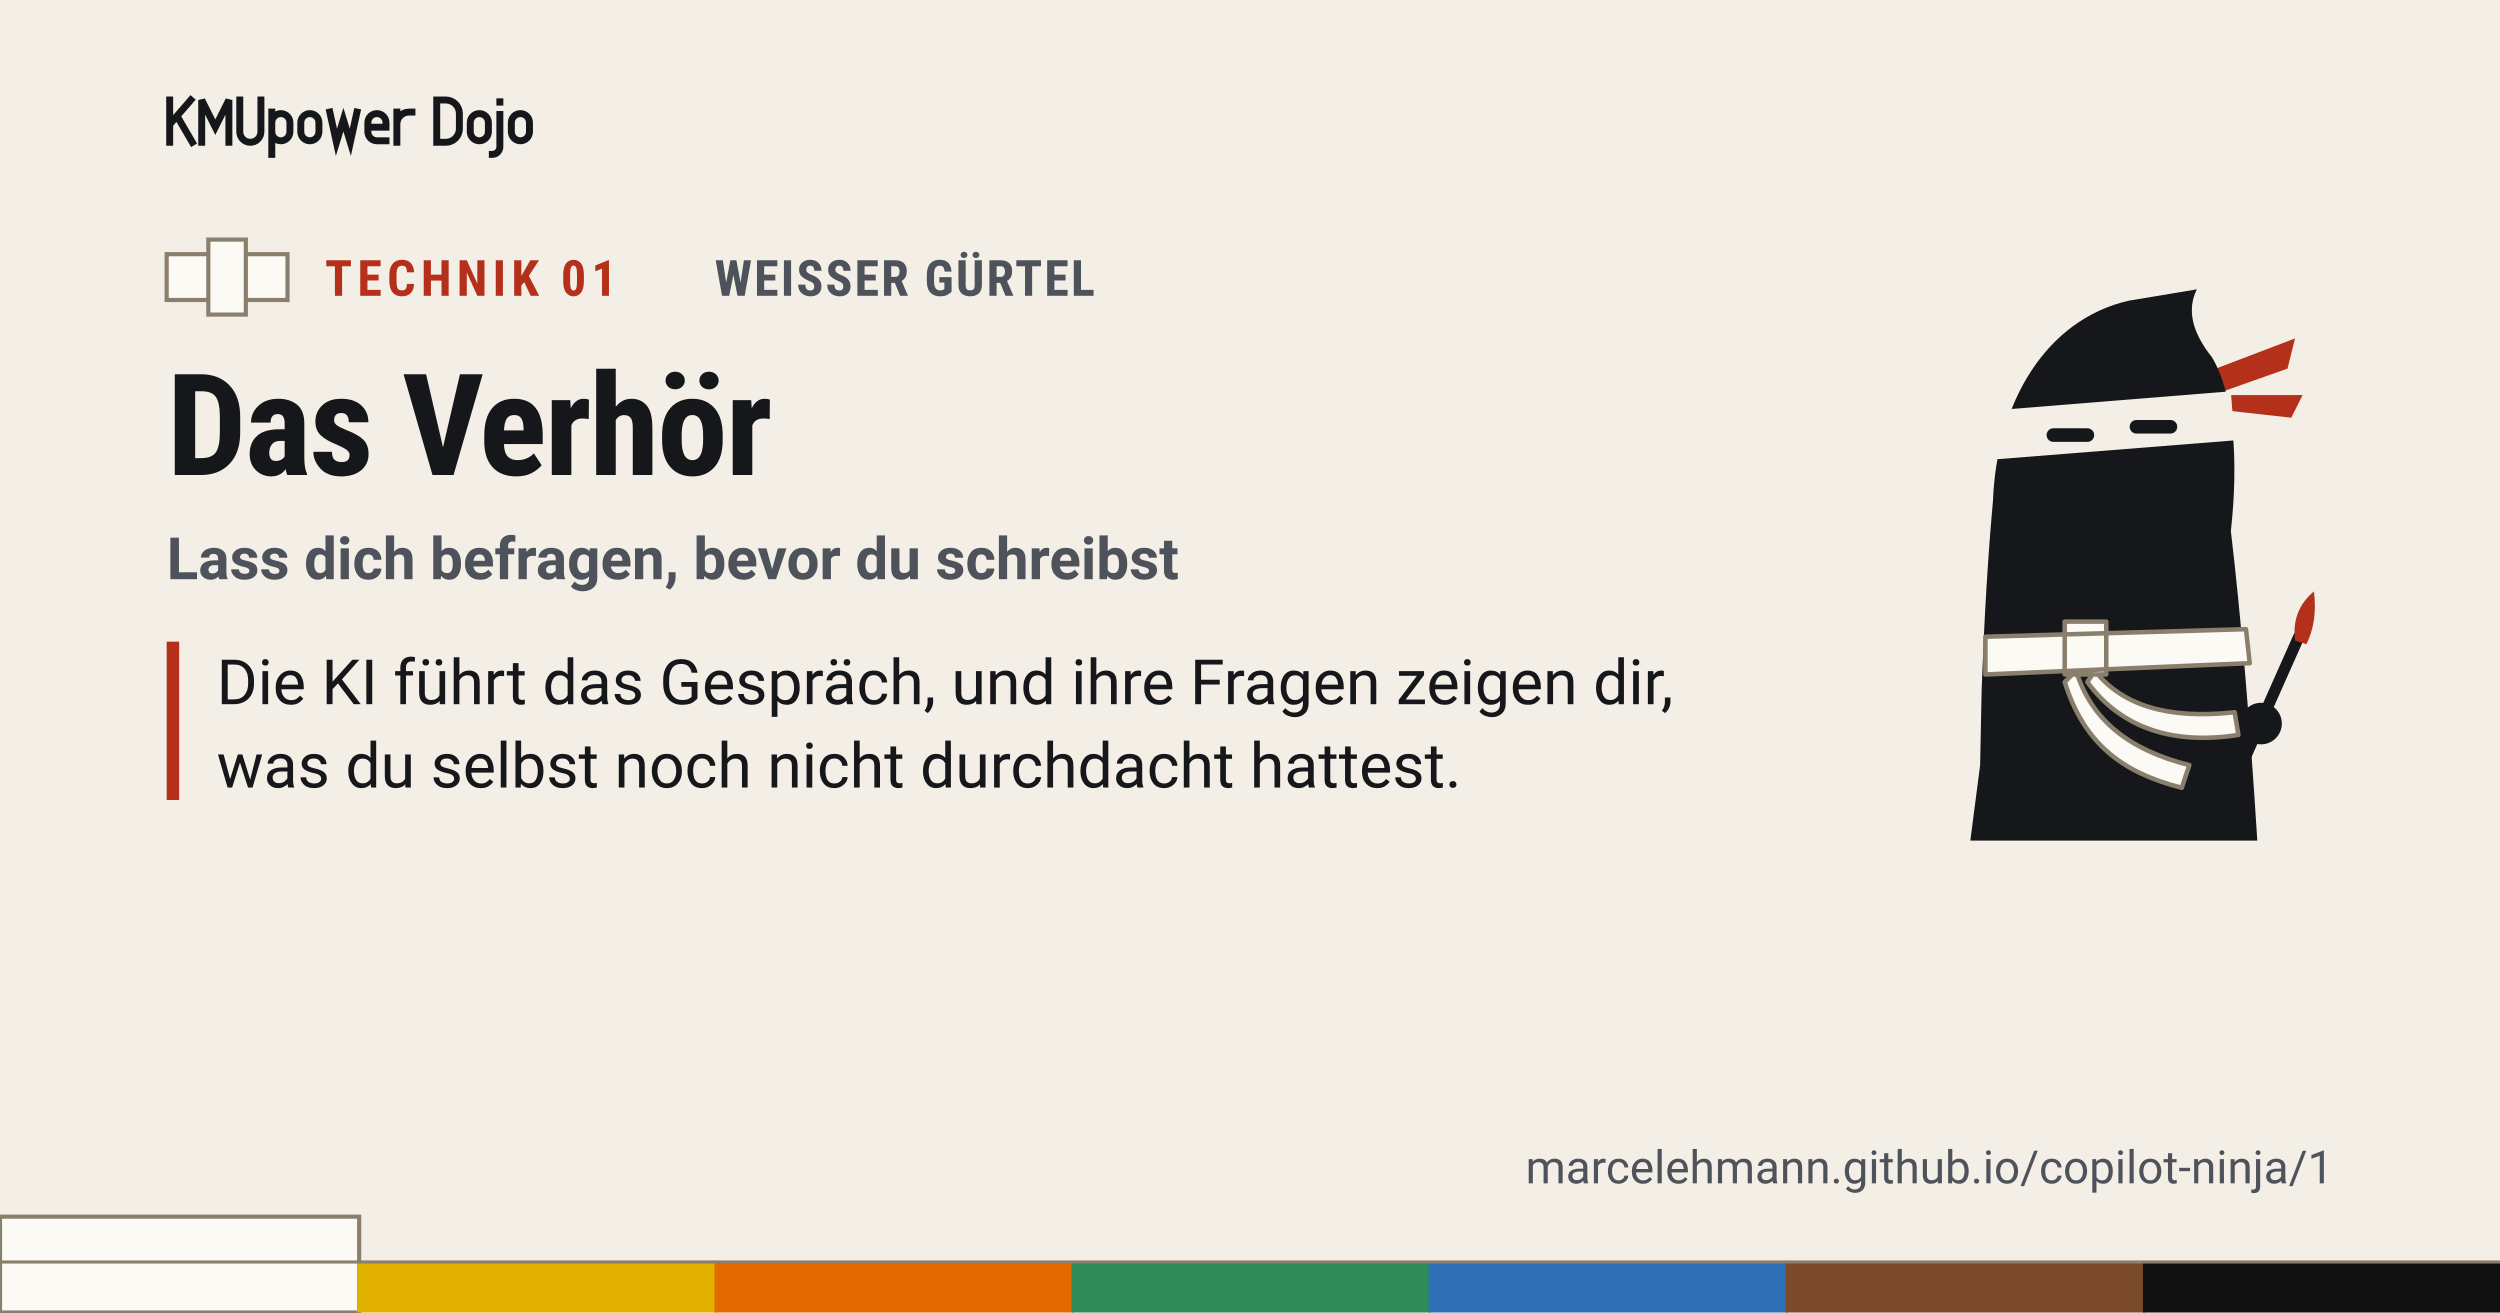
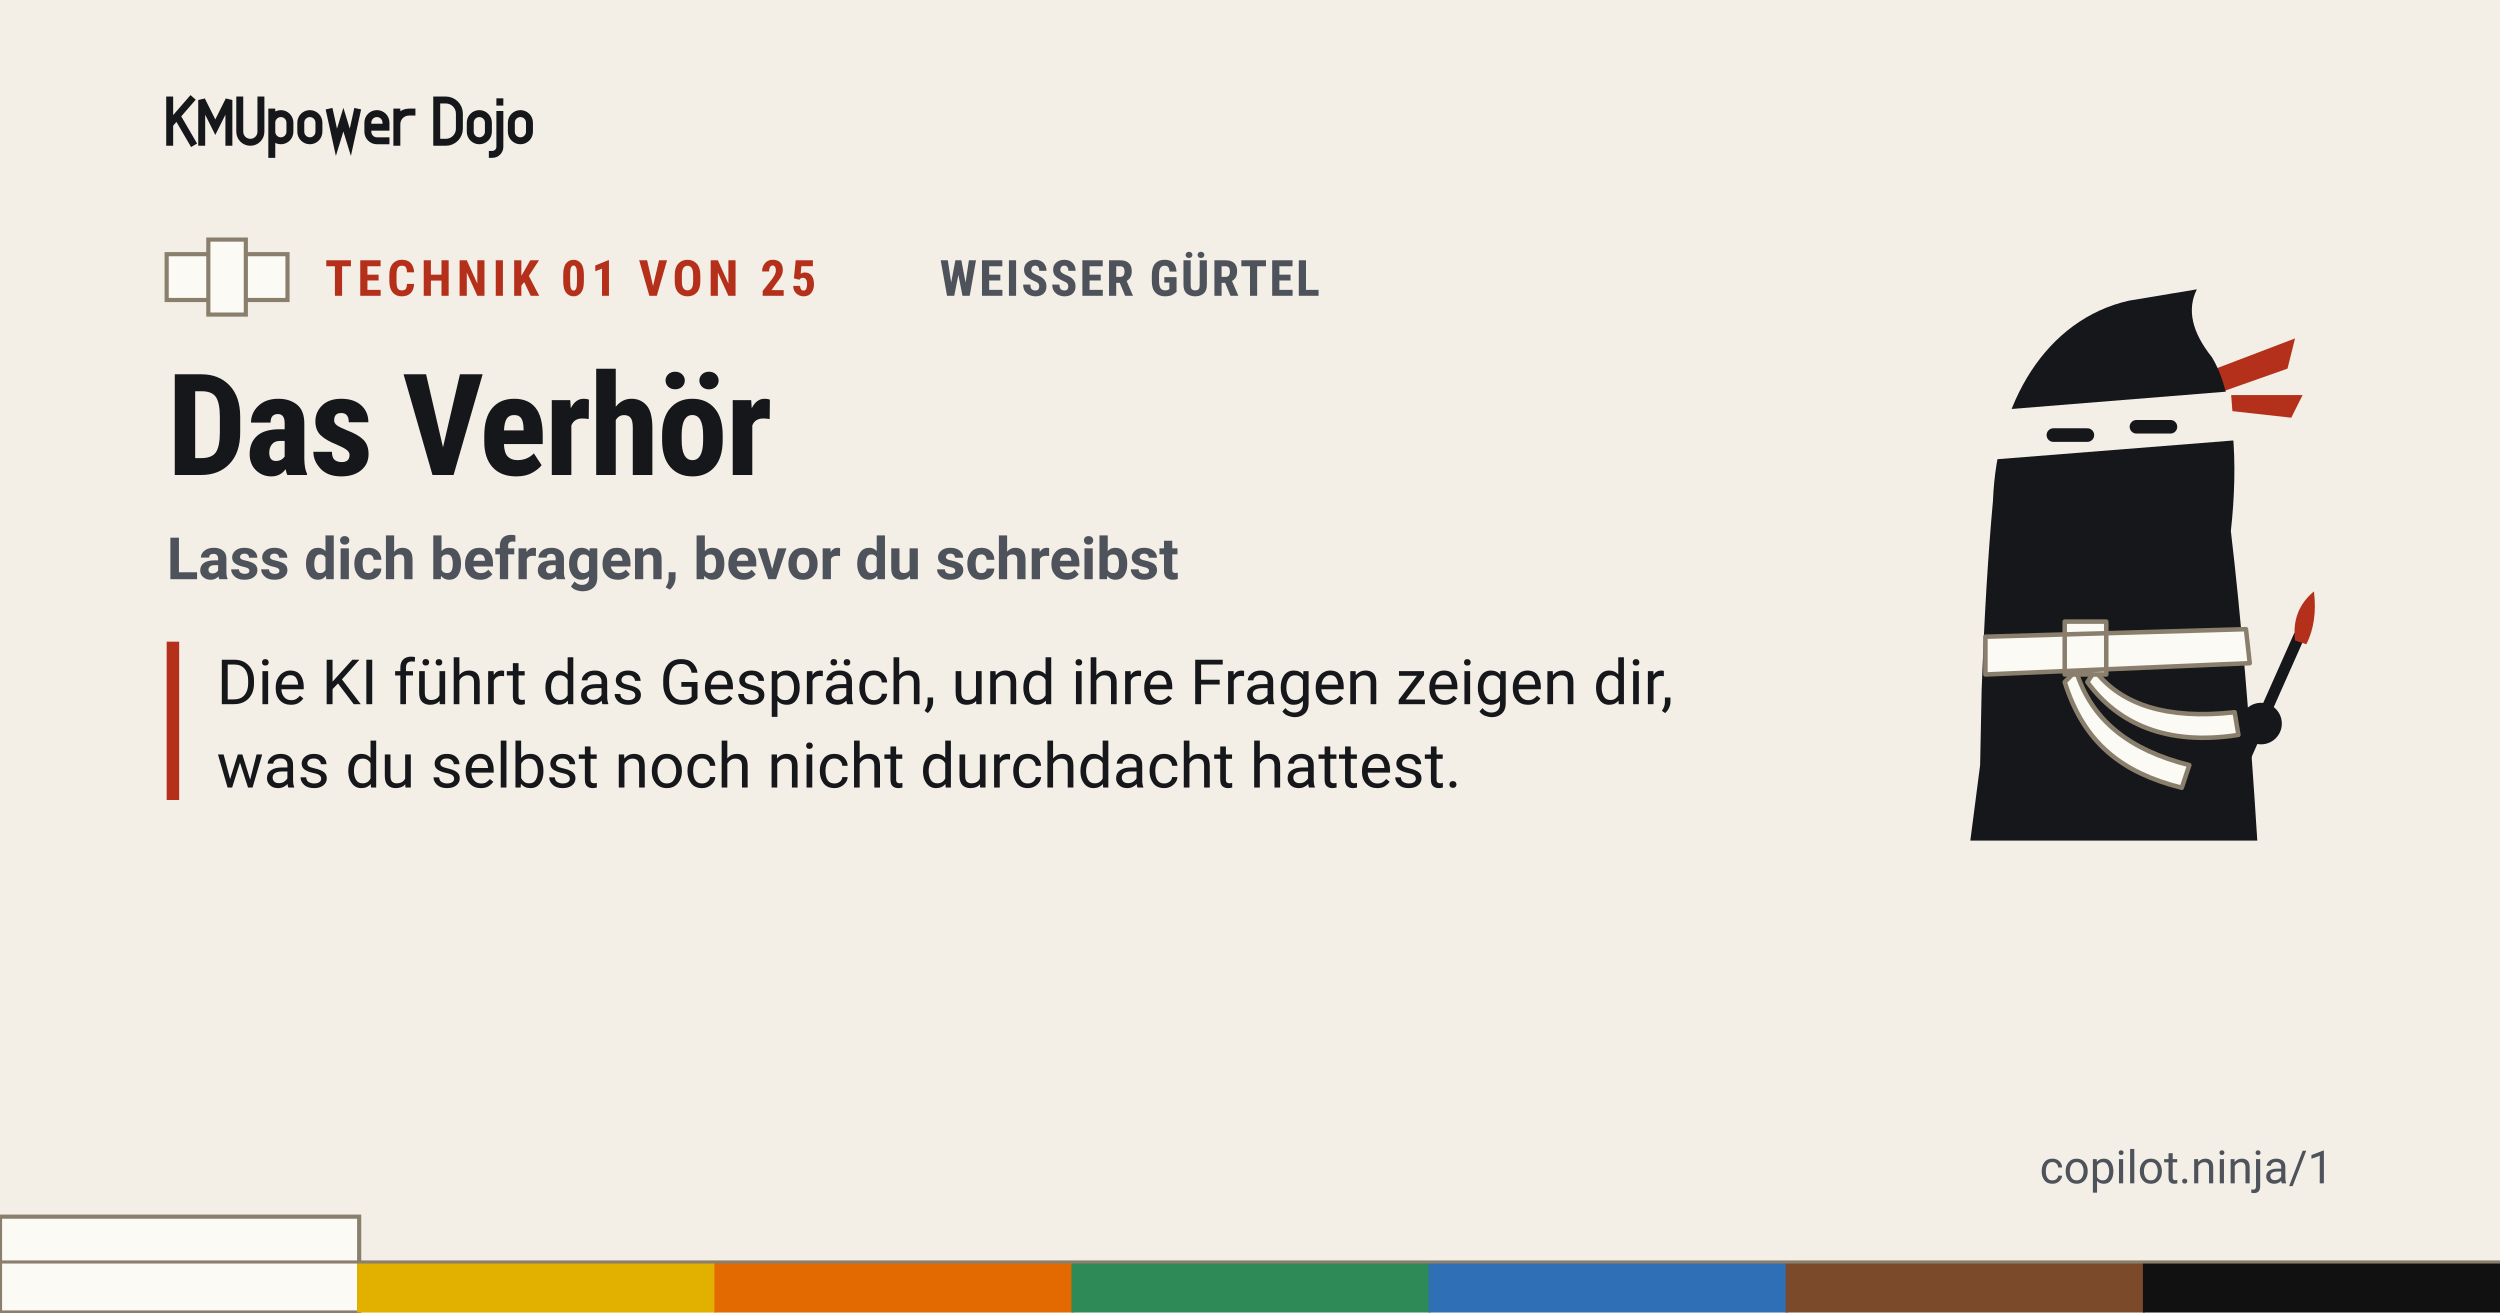
<svg xmlns="http://www.w3.org/2000/svg" width="1200" height="630" viewBox="0 0 1200 630" role="img" aria-label="Technik 01: Das Verhör. Die KI führt das Gespräch, und ihre Fragen zeigen dir, was du selbst noch nicht durchdacht hattest.">
  <rect width="1200" height="630" fill="#F4EFE6" />
  <g transform="translate(80 48) scale(1.45)" fill="none" stroke="#15171B" stroke-width="2.3" stroke-linecap="square">
    <path d="M1 0V14M8 0L1.5 7.5M3.6 5.6L8.5 14M11.6 14V0L16.1 9L20.6 0V14M24.2 0V10.5A3.5 3.5 0 0 0 31.2 10.5V0M34.8 18V4M34.8 7.5A3 3 0 0 1 40.8 7.5V10.5A3 3 0 0 1 34.8 10.5M44.4 7.5A3 3 0 0 1 50.4 7.5V10.5A3 3 0 0 1 44.4 10.5ZM54 4L56.2 14L58.5 6.5L60.8 14L63 4M66.8 9H72.6V7.5A3 3 0 0 0 66.6 7.5V10.5A3 3 0 0 0 69.6 13.5H72.6M76.2 14V4M76.2 8A4 4 0 0 1 80.2 4H81.2M89.4 0H92.4A4.5 4.5 0 0 1 96.9 4.5V9.5A4.5 4.5 0 0 1 92.4 14H89.4ZM100.5 7.5A3 3 0 0 1 106.5 7.5V10.5A3 3 0 0 1 100.5 10.5ZM110.3 4.8V15.5A2.5 2.5 0 0 1 107.8 18M110.3 0.6V0.7M114.1 7.5A3 3 0 0 1 120.1 7.5V10.5A3 3 0 0 1 114.1 10.5Z" />
  </g>
  <rect x="80" y="122" width="58" height="22" fill="#FBFAF5" stroke="#8A7F6C" stroke-width="2" />
  <rect x="100" y="115" width="18" height="36" fill="#FBFAF5" stroke="#8A7F6C" stroke-width="2" />
-   <text x="156" y="142" font-family="Bahnschrift, 'Avenir Next Condensed', 'Roboto Condensed', 'Arial Narrow', sans-serif" font-weight="700" font-size="24" letter-spacing="2.5" fill="#B4301A">TECHNIK 01</text>
-   <text x="343" y="142" font-family="Bahnschrift, 'Avenir Next Condensed', 'Roboto Condensed', 'Arial Narrow', sans-serif" font-weight="600" font-size="24" letter-spacing="1" fill="#4E525B">WEISSER GÜRTEL</text>
+   <text x="156" y="142" font-family="Bahnschrift, 'Avenir Next Condensed', 'Roboto Condensed', 'Arial Narrow', sans-serif" font-weight="700" font-size="24" letter-spacing="2.5" fill="#B4301A">TECHNIK 01 VON 25</text>
+   <text x="451" y="142" font-family="Bahnschrift, 'Avenir Next Condensed', 'Roboto Condensed', 'Arial Narrow', sans-serif" font-weight="600" font-size="24" letter-spacing="1" fill="#4E525B">WEISSER GÜRTEL</text>
  <text x="80" y="228" font-size="68" font-family="Bahnschrift, 'Avenir Next Condensed', 'Roboto Condensed', 'Arial Narrow', sans-serif" font-weight="700" fill="#15171B" letter-spacing="-1">Das Verhör</text>
  <text x="80" y="278" font-size="28" font-family="'Segoe UI', system-ui, -apple-system, Roboto, Arial, sans-serif" font-weight="600" fill="#4E525B">Lass dich befragen, bevor du schreibst</text>
  <rect x="80" y="308" width="6" height="76" fill="#B4301A" />
  <text x="104" y="338" font-size="30" font-family="'Segoe UI', system-ui, -apple-system, Roboto, Arial, sans-serif" fill="#15171B">Die KI führt das Gespräch, und ihre Fragen zeigen dir,</text>
  <text x="104" y="378" font-size="30" font-family="'Segoe UI', system-ui, -apple-system, Roboto, Arial, sans-serif" fill="#15171B">was du selbst noch nicht durchdacht hattest.</text>
  <svg x="902" y="128" width="218" height="290" viewBox="0 0 120 160">
    <style>.t-koerper{fill:#15171B}.t-gesicht{fill:#F4EFE6}.t-augen{fill:none;stroke:#15171B;stroke-width:3.6;stroke-linecap:round}.t-band,.t-pinsel-spitze{fill:#B4301A}.t-guertel,.t-guertel-enden{fill:#FBFAF5;stroke:#8A7F6C;stroke-width:1.2;stroke-linejoin:round}.t-pinsel-stiel{fill:none;stroke:#15171B;stroke-width:3;stroke-linecap:round}.t-hand{fill:#15171B}.t-rolle,.t-strich{display:none}</style>
    <g class="t-figur">
      <path class="t-band" d="M89 27l21-8-2 8-17 6zM90 34h22l-3 6-18-2z" />
      <path class="t-koerper" d="M24 152l2.6-20 .4-20q1-28 3-50c1-26 14-48 36-53l18-3q-4 8 4 18c6 10 7 28 5 46q4 34 7 82z" />
      <path class="t-gesicht" d="M31 38l62-5 1 13-63 5z" />
      <path class="t-augen" d="M46 44.6h9M68 42.4h9" />
      <g class="t-rolle">
        <path class="t-rolle-blatt" d="M30 114h60v18H30z" />
        <path class="t-rolle-zeilen" d="M38 120h40M38 126h28" />
        <path class="t-rolle-enden" d="M25 111h6v24h-6zM89 111h6v24h-6z" />
      </g>
      <path class="t-guertel-enden" d="M52 107c4 13 14 21 30 25l-2 6c-16-4-26-12-31-28zM57 107c7 9 19 13 37 11l1 6c-19 3-32-3-40-14z" />
      <path class="t-guertel" d="M28 98l69-2 1 9-70 3zM49 94h11v14H49z" />
      <g class="t-pinsel">
        <path class="t-pinsel-stiel" d="M95 134l16-36" />
        <path class="t-pinsel-spitze" d="M110 99q-1-8 5-13 1 8-2 14z" />
        <circle class="t-hand" cx="101" cy="121" r="5.5" />
      </g>
      <path class="t-strich" pathLength="1" d="M24 152l2.6-20 .4-20q1-28 3-50c1-26 14-48 36-53l18-3q-4 8 4 18c6 10 7 28 5 46q4 34 7 82z" />
    </g>
  </svg>
-   <text x="1120" y="568" text-anchor="end" font-family="'Segoe UI', system-ui, -apple-system, Roboto, Arial, sans-serif" font-size="22" fill="#4E525B">marcelehmann.github.io/copilot-ninja/1</text>
+   <text x="1120" y="568" text-anchor="end" font-family="'Segoe UI', system-ui, -apple-system, Roboto, Arial, sans-serif" font-size="22" fill="#4E525B">copilot.ninja/1</text>
  <rect x="0.0" y="584" width="172.4" height="46" fill="#FBFAF5" stroke="#8A7F6C" stroke-width="2" />
  <rect x="171.4" y="606" width="172.4" height="24" fill="#E2B100" />
  <rect x="342.9" y="606" width="172.4" height="24" fill="#E36A00" />
  <rect x="514.3" y="606" width="172.4" height="24" fill="#2E8B57" />
  <rect x="685.7" y="606" width="172.4" height="24" fill="#2F6FB5" />
  <rect x="857.1" y="606" width="172.4" height="24" fill="#7A4A2B" />
  <rect x="1028.6" y="606" width="172.4" height="24" fill="#111111" />
  <rect x="0" y="605" width="1200" height="1.5" fill="#8A7F6C" />
</svg>
